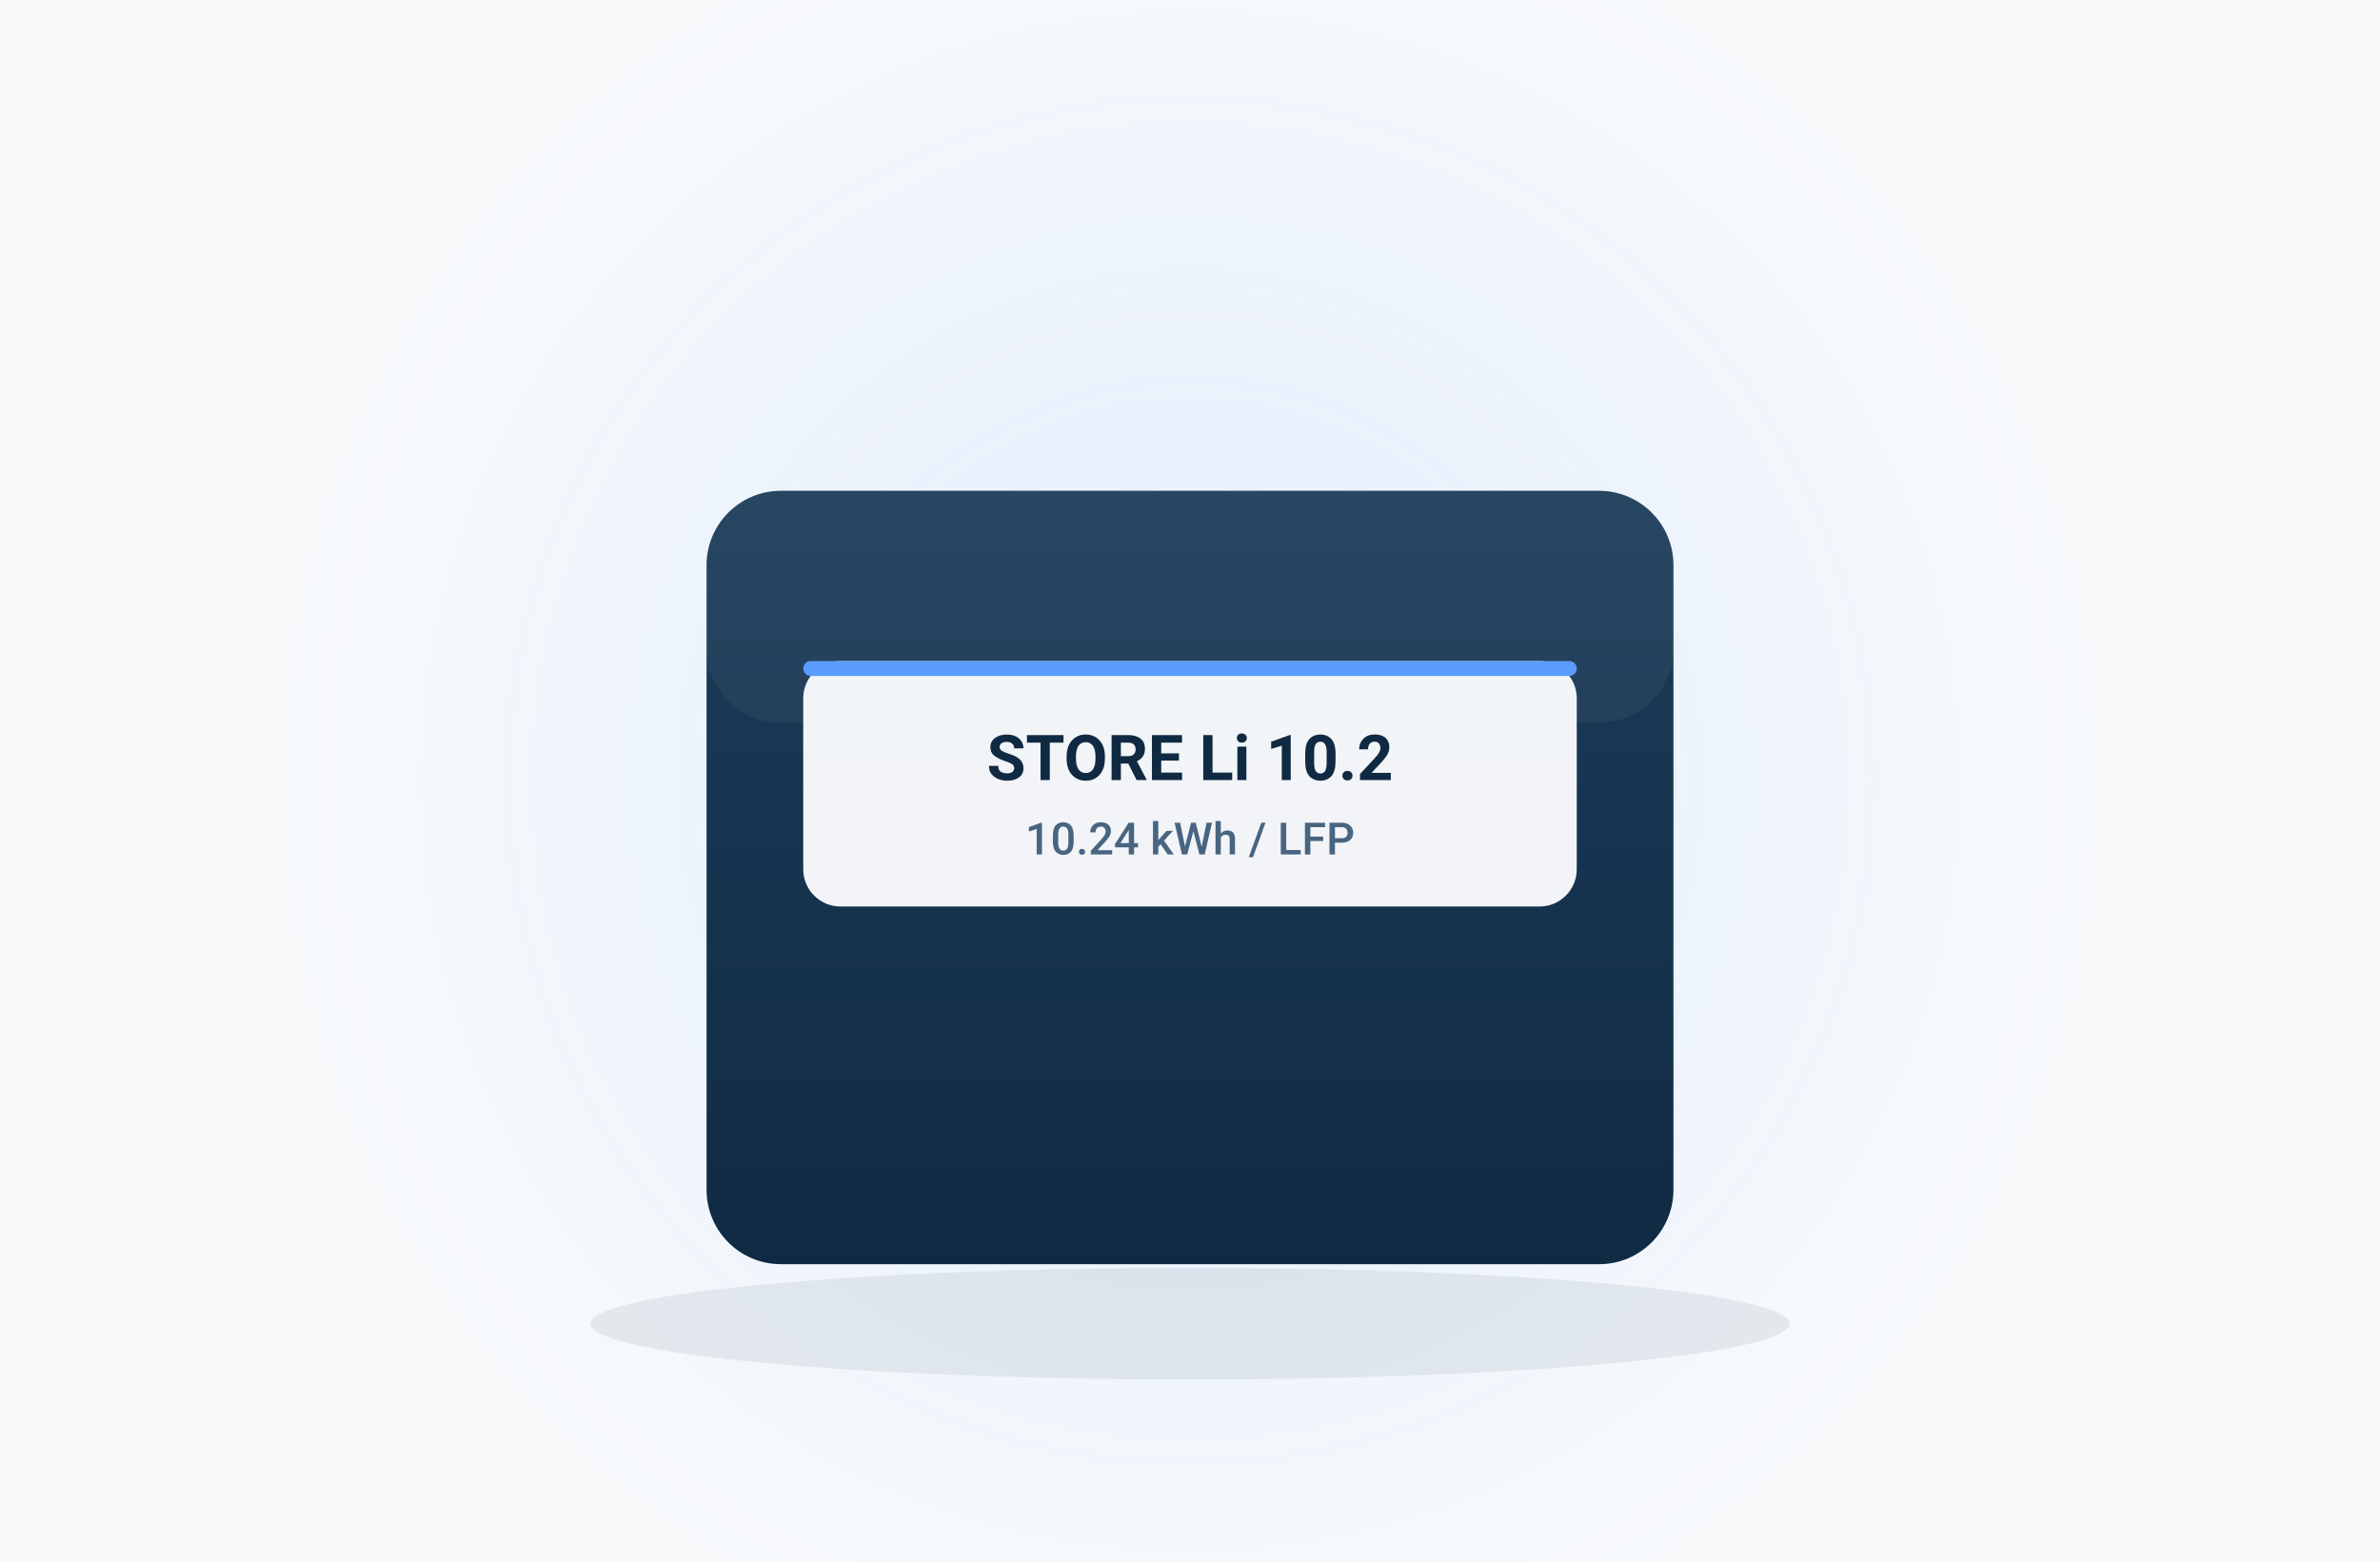
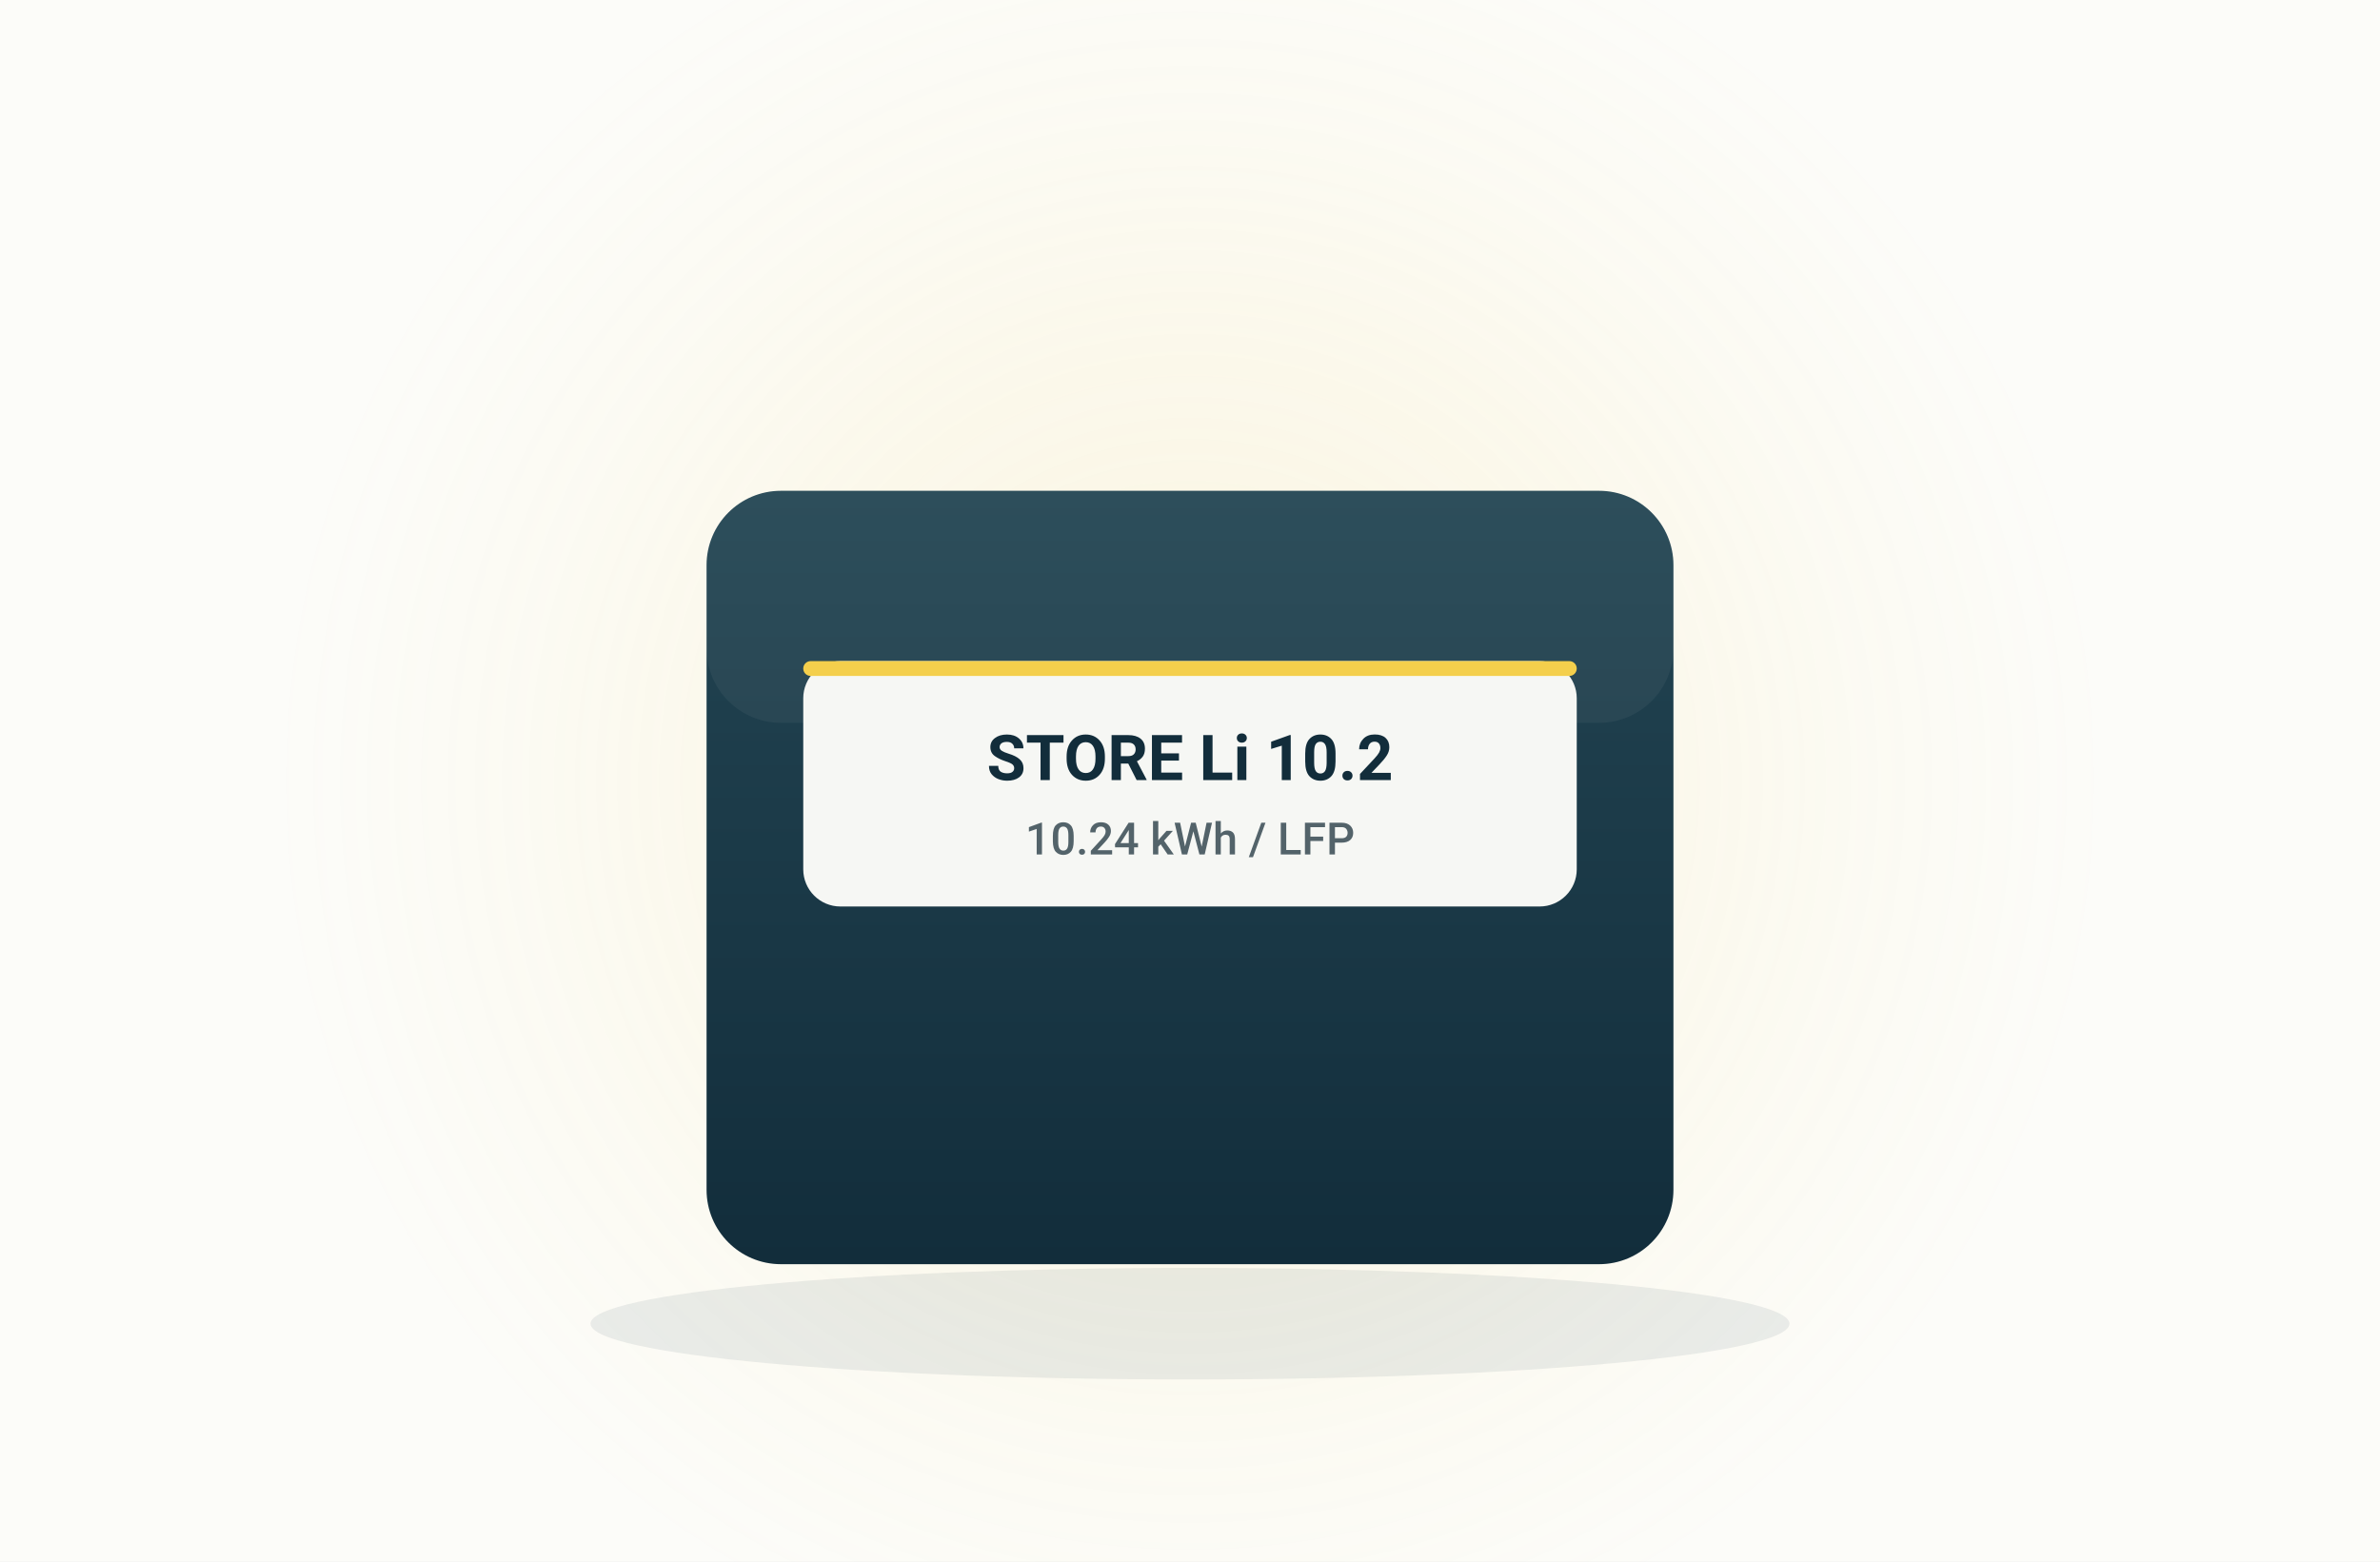
<svg xmlns="http://www.w3.org/2000/svg" viewBox="0 0 640 420" width="640" height="420" role="img" aria-label="Cibi Store Li 10.2 solar battery">
  <defs>
    <linearGradient id="glassFace" x1="0" y1="0" x2="0.35" y2="1">
      <stop offset="0%" stop-color="#2d5f8a" />
-       <stop offset="55%" stop-color="#1c3d5a" />
-       <stop offset="100%" stop-color="#102a43" />
+       <stop offset="55%" stop-color="#234553" />
+       <stop offset="100%" stop-color="#122d3b" />
    </linearGradient>
    <linearGradient id="caseFront" x1="0" y1="0" x2="0" y2="1">
-       <stop offset="0%" stop-color="#1c3d5a" />
-       <stop offset="100%" stop-color="#102a43" />
+       <stop offset="0%" stop-color="#234553" />
+       <stop offset="100%" stop-color="#122d3b" />
    </linearGradient>
    <linearGradient id="metal" x1="0" y1="0" x2="1" y2="1">
      <stop offset="0%" stop-color="#e9f1f8" />
      <stop offset="100%" stop-color="#c3d3e2" />
    </linearGradient>
    <radialGradient id="glow">
-       <stop offset="0%" stop-color="#5b9dff" stop-opacity="0.16" />
-       <stop offset="70%" stop-color="#5b9dff" stop-opacity="0.04" />
-       <stop offset="100%" stop-color="#5b9dff" stop-opacity="0" />
+       <stop offset="0%" stop-color="#f4cf4c" stop-opacity="0.16" />
+       <stop offset="70%" stop-color="#f4cf4c" stop-opacity="0.04" />
+       <stop offset="100%" stop-color="#f4cf4c" stop-opacity="0" />
    </radialGradient>
  </defs>
-   <rect width="640" height="420" fill="#f8fafc" />
+   <rect width="640" height="420" fill="#fcfcf9" />
  <circle cx="320" cy="210" r="248" fill="url(#glow)" />
-   <ellipse cx="320" cy="356" rx="161.2" ry="15" fill="#102a43" opacity="0.08" />
+   <ellipse cx="320" cy="356" rx="161.2" ry="15" fill="#122d3b" opacity="0.08" />
  <rect x="220" y="288" width="200" height="18" rx="9" fill="#0a1e30" opacity="0.5" />
  <rect x="220" y="288" width="144" height="18" rx="9" fill="#65c9a5" />
  <rect x="190" y="132" width="260" height="208" rx="20" fill="url(#caseFront)" />
  <rect x="190" y="132" width="260" height="62.4" rx="20" fill="#ffffff" opacity="0.05" />
-   <rect x="216" y="177.8" width="208" height="66" rx="10" fill="#f8fafc" opacity="0.97" />
-   <rect x="216" y="177.8" width="208" height="4" rx="2" fill="#5b9dff" />
-   <text x="320" y="209.8" text-anchor="middle" font-family="system-ui,-apple-system,'Segoe UI',Roboto,'Helvetica Neue',Arial,sans-serif" font-size="17" font-weight="700" fill="#102a43">STORE Li 10.2</text>
-   <text x="320" y="229.8" text-anchor="middle" font-family="system-ui,-apple-system,'Segoe UI',Roboto,'Helvetica Neue',Arial,sans-serif" font-size="12" font-weight="500" fill="#486581">10.24 kWh / LFP</text>
+   <rect x="216" y="177.8" width="208" height="66" rx="10" fill="#fcfcf9" opacity="0.97" />
+   <rect x="216" y="177.8" width="208" height="4" rx="2" fill="#f4cf4c" />
+   <text x="320" y="209.8" text-anchor="middle" font-family="system-ui,-apple-system,'Segoe UI',Roboto,'Helvetica Neue',Arial,sans-serif" font-size="17" font-weight="700" fill="#122d3b">STORE Li 10.2</text>
+   <text x="320" y="229.8" text-anchor="middle" font-family="system-ui,-apple-system,'Segoe UI',Roboto,'Helvetica Neue',Arial,sans-serif" font-size="12" font-weight="500" fill="#53636a">10.24 kWh / LFP</text>
</svg>
